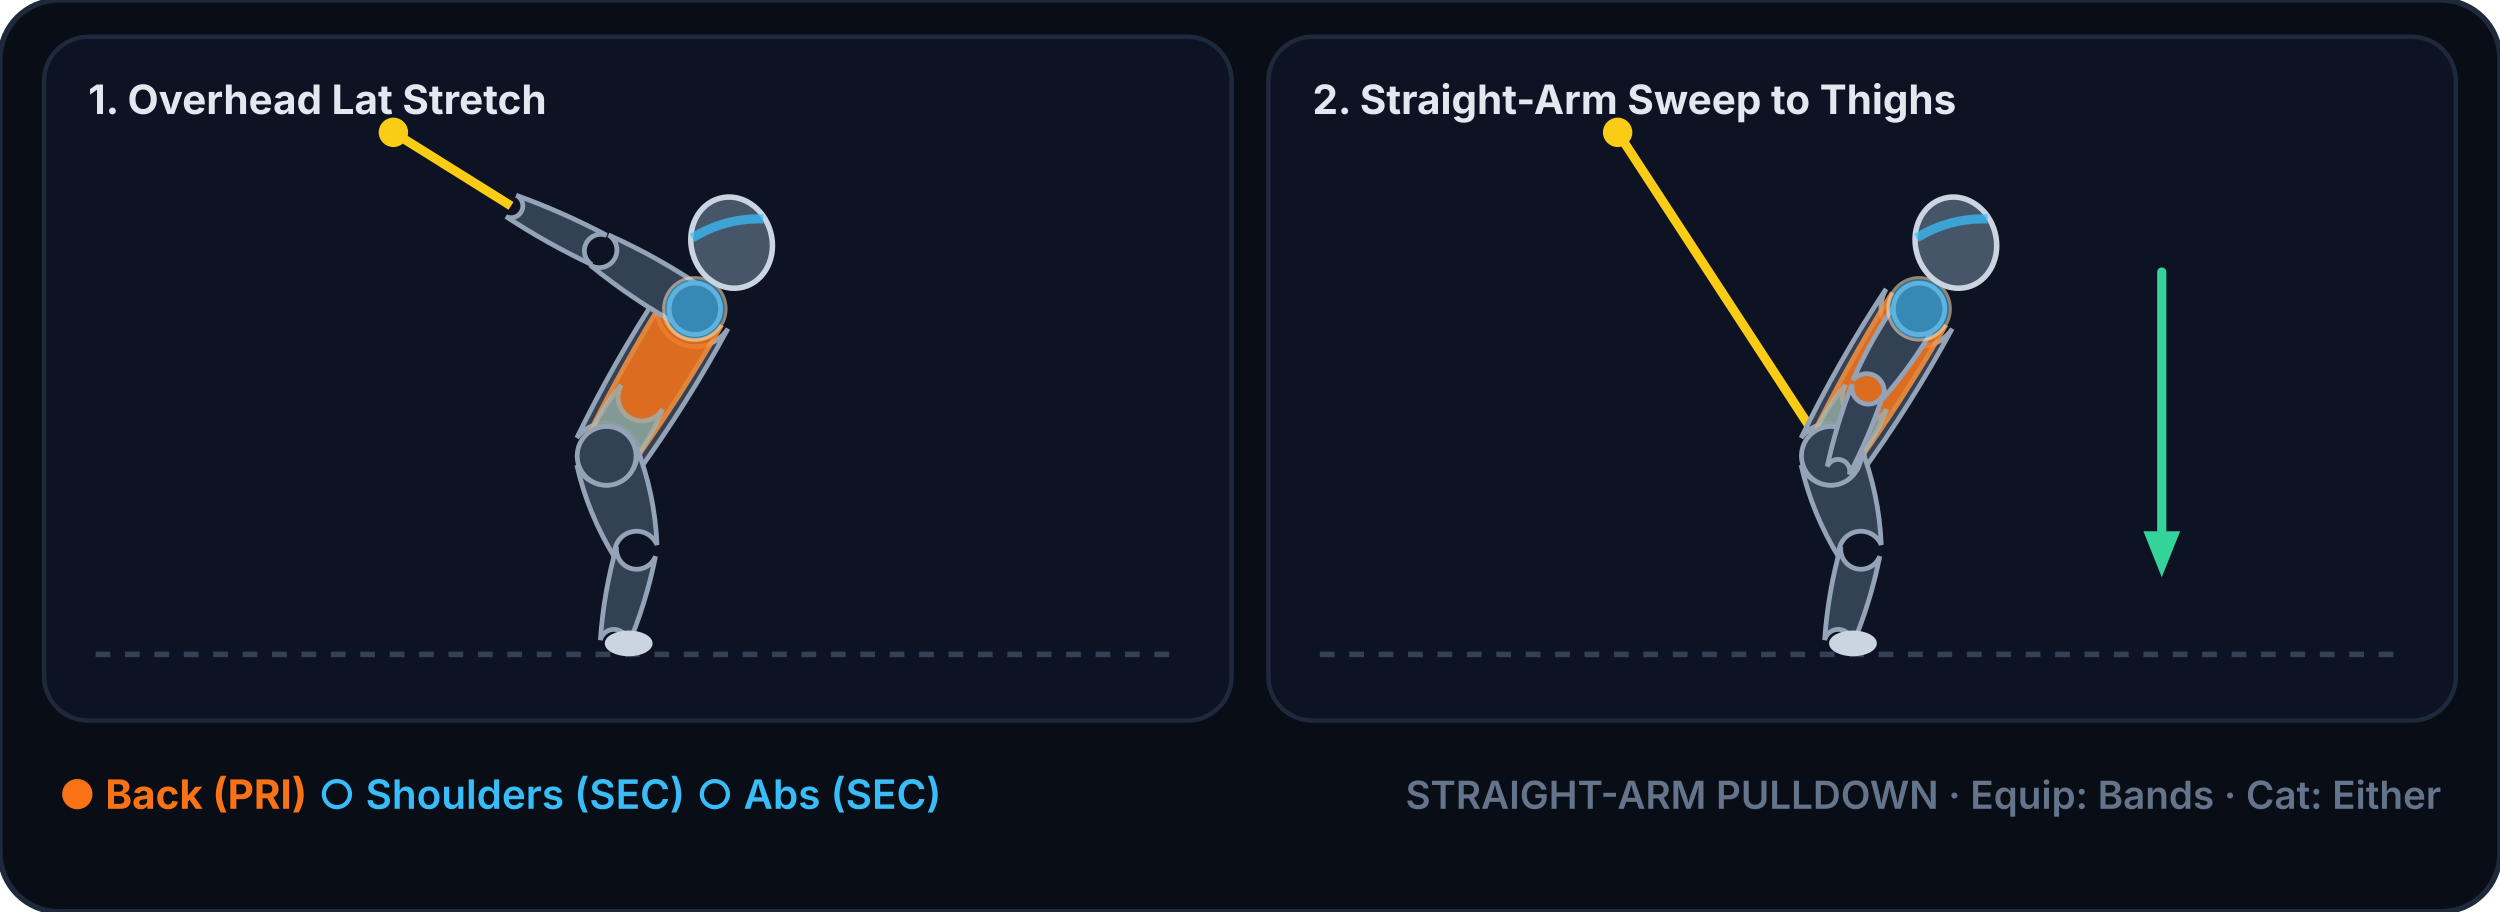
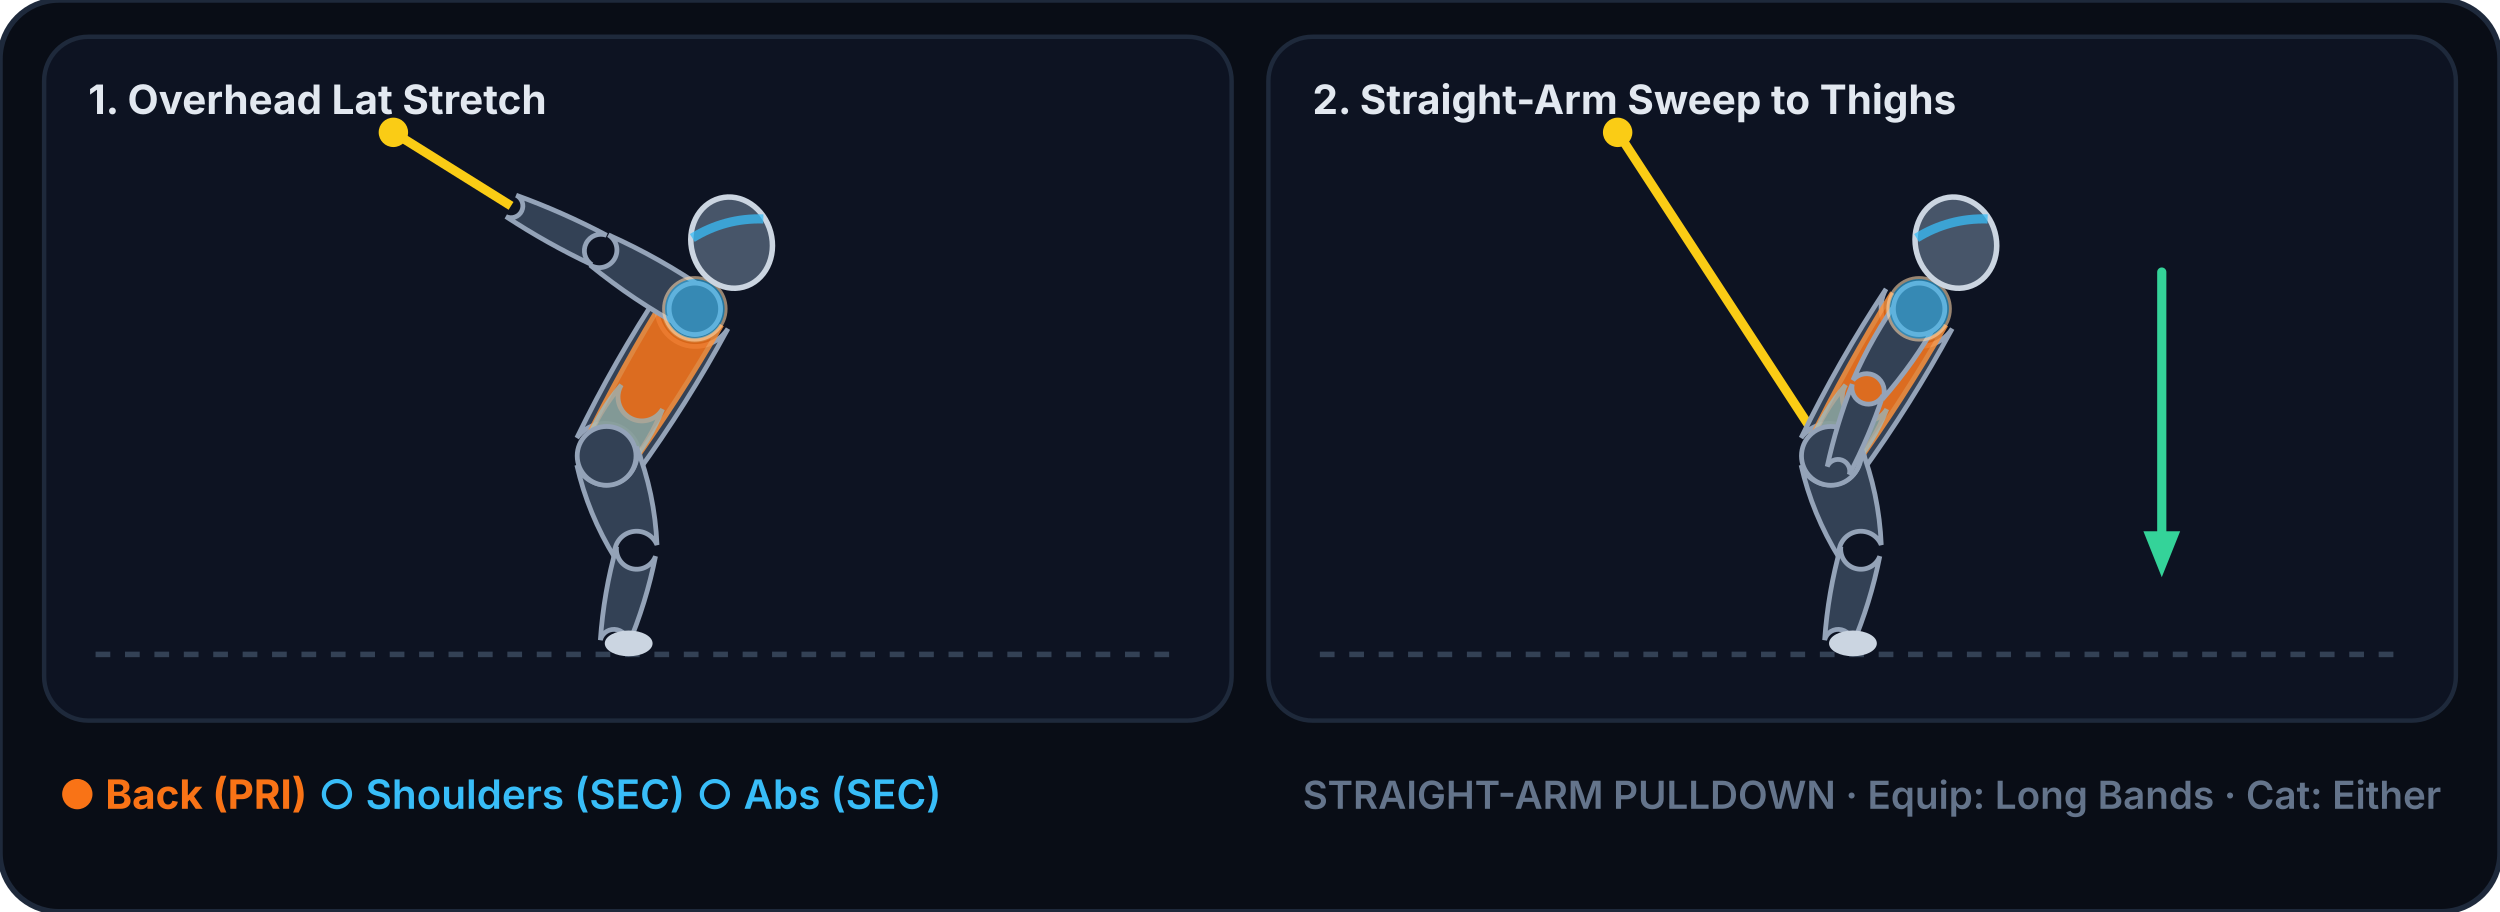
<svg xmlns="http://www.w3.org/2000/svg" viewBox="0 0 680 248" width="680" height="248" role="img" aria-label="Band Straight-Arm Lat Pulldowns multi-step exercise diagram">
  <defs>
    <marker id="arrow" viewBox="0 0 10 10" refX="6" refY="5" markerWidth="5" markerHeight="5" orient="auto-start-reverse">
      <path d="M 0 1 L 10 5 L 0 9 z" fill="#34d399" />
    </marker>
  </defs>
  <rect width="680" height="248" rx="16" fill="#090d16" stroke="#1e293b" stroke-width="1.5" />
  <g transform="translate(12, 10)">
    <rect width="323" height="186" rx="12" fill="#0d1322" stroke="#1e293b" stroke-width="1.2" />
    <text x="12" y="21" fill="#e2e8f0" font-family="-apple-system, BlinkMacSystemFont, sans-serif" font-size="11" font-weight="700">1. Overhead Lat Stretch</text>
    <line x1="14" y1="168" x2="309" y2="168" stroke="#334155" stroke-width="1.5" stroke-dasharray="4 4" />
    <g transform="translate(59, 0)">
      <circle cx="36" cy="26" r="4" fill="#facc15" />
      <line x1="36" y1="26" x2="68" y2="46" stroke="#facc15" stroke-width="2.5" />
      <path d="M 102.1 118.9 Q 115.9 99.9 127.0 79.4 A 10.5 10.5 0 0 1 109.0 68.6 Q 96.1 88.1 85.9 109.1 A 9.5 9.5 0 0 1 102.1 118.9 Z" fill="#334155" stroke="#94a3b8" stroke-width="1.3" />
      <g opacity="0.85">
        <path d="M 100.0 117.6 Q 113.7 98.6 125.3 78.4 A 8.5 8.5 0 0 1 110.7 69.6 Q 98.3 89.4 88.0 110.4 A 7 7 0 0 1 100.0 117.6 Z" fill="#f97316" stroke="#fb923c" stroke-width="1.3" />
      </g>
      <g opacity="0.55">
        <path d="M 99.6 117.3 Q 105.7 110.1 109.2 101.3 A 6.5 6.5 0 0 1 98.0 94.7 Q 91.9 101.9 88.4 110.7 A 6.5 6.5 0 0 1 99.6 117.3 Z" fill="#38bdf8" stroke="#7dd3fc" stroke-width="1.3" />
      </g>
      <path d="M 85.9 116.5 Q 88.9 129.8 96.3 141.8 A 6 6 0 0 1 107.7 138.2 Q 107.1 124.2 102.1 111.5 A 8.5 8.5 0 0 1 85.9 116.5 Z" fill="#334155" stroke="#94a3b8" stroke-width="1.3" />
      <circle cx="94.0" cy="114.0" r="8" fill="#334155" stroke="#94a3b8" stroke-width="1.3" />
      <path d="M 96.7 138.7 Q 93.2 151.1 92.3 164.1 A 3.8 3.8 0 0 1 99.7 165.9 Q 104.8 153.9 107.3 141.3 A 5.5 5.5 0 0 1 96.7 138.7 Z" fill="#334155" stroke="#94a3b8" stroke-width="1.3" />
      <ellipse cx="100.0" cy="165.0" rx="6.5" ry="3.5" fill="#cbd5e1" />
      <path d="M 121.1 68.9 Q 108.6 60.2 94.5 53.9 A 4.8 4.8 0 0 1 89.5 62.1 Q 101.4 71.8 114.9 79.1 A 6 6 0 0 1 121.1 68.9 Z" fill="#334155" stroke="#94a3b8" stroke-width="1.3" />
      <path d="M 94.0 54.0 Q 82.1 47.7 69.4 43.1 A 3.2 3.2 0 0 1 66.6 48.9 Q 77.9 56.3 90.0 62.0 A 4.5 4.5 0 0 1 94.0 54.0 Z" fill="#334155" stroke="#94a3b8" stroke-width="1.3" />
      <circle cx="118.0" cy="74.0" r="7" fill="#334155" stroke="#94a3b8" stroke-width="1.3" />
      <circle cx="118.0" cy="74.0" r="8.5" fill="#38bdf8" opacity="0.58" stroke="#fed7aa" stroke-width="0.8" />
      <g transform="translate(128.0, 56.0) rotate(-15)">
        <ellipse cx="0" cy="0" rx="11" ry="12.5" fill="#475569" stroke="#cbd5e1" stroke-width="1.5" />
        <path d="M -10 -4 Q 0 -7 10 -4" stroke="#38bdf8" stroke-width="2.5" fill="none" opacity="0.75" />
      </g>
    </g>
  </g>
  <g transform="translate(345, 10)">
    <rect width="323" height="186" rx="12" fill="#0d1322" stroke="#1e293b" stroke-width="1.2" />
    <text x="12" y="21" fill="#e2e8f0" font-family="-apple-system, BlinkMacSystemFont, sans-serif" font-size="11" font-weight="700">2. Straight-Arm Sweep to Thighs</text>
    <line x1="14" y1="168" x2="309" y2="168" stroke="#334155" stroke-width="1.5" stroke-dasharray="4 4" />
    <g transform="translate(59, 0)">
      <circle cx="36" cy="26" r="4" fill="#facc15" />
      <line x1="36" y1="26" x2="96" y2="118" stroke="#facc15" stroke-width="2.5" />
      <path d="M 102.1 118.9 Q 115.9 99.9 127.0 79.4 A 10.5 10.5 0 0 1 109.0 68.6 Q 96.1 88.1 85.9 109.1 A 9.5 9.5 0 0 1 102.1 118.9 Z" fill="#334155" stroke="#94a3b8" stroke-width="1.3" />
      <g opacity="0.85">
        <path d="M 100.0 117.6 Q 113.7 98.6 125.3 78.4 A 8.5 8.5 0 0 1 110.7 69.6 Q 98.3 89.4 88.0 110.4 A 7 7 0 0 1 100.0 117.6 Z" fill="#f97316" stroke="#fb923c" stroke-width="1.3" />
      </g>
      <g opacity="0.55">
        <path d="M 99.6 117.3 Q 105.7 110.1 109.2 101.3 A 6.5 6.5 0 0 1 98.0 94.7 Q 91.9 101.9 88.4 110.7 A 6.5 6.5 0 0 1 99.6 117.3 Z" fill="#38bdf8" stroke="#7dd3fc" stroke-width="1.3" />
      </g>
      <path d="M 85.9 116.5 Q 88.9 129.8 96.3 141.8 A 6 6 0 0 1 107.7 138.2 Q 107.1 124.2 102.1 111.5 A 8.5 8.5 0 0 1 85.9 116.5 Z" fill="#334155" stroke="#94a3b8" stroke-width="1.3" />
      <circle cx="94.0" cy="114.0" r="8" fill="#334155" stroke="#94a3b8" stroke-width="1.3" />
      <path d="M 96.7 138.7 Q 93.2 151.1 92.3 164.1 A 3.8 3.8 0 0 1 99.7 165.9 Q 104.8 153.9 107.3 141.3 A 5.5 5.5 0 0 1 96.7 138.7 Z" fill="#334155" stroke="#94a3b8" stroke-width="1.3" />
      <ellipse cx="100.0" cy="165.0" rx="6.5" ry="3.5" fill="#cbd5e1" />
      <path d="M 112.9 70.8 Q 105.3 81.3 100.0 93.4 A 4.8 4.8 0 0 1 108.0 98.6 Q 116.7 88.7 123.1 77.2 A 6 6 0 0 1 112.9 70.8 Z" fill="#334155" stroke="#94a3b8" stroke-width="1.3" />
      <path d="M 99.8 94.5 Q 95.5 105.4 93.0 116.9 A 3.2 3.2 0 0 1 99.0 119.1 Q 104.5 108.6 108.2 97.5 A 4.5 4.5 0 0 1 99.8 94.5 Z" fill="#334155" stroke="#94a3b8" stroke-width="1.3" />
      <circle cx="118.0" cy="74.0" r="7" fill="#334155" stroke="#94a3b8" stroke-width="1.3" />
      <circle cx="118.0" cy="74.0" r="8.5" fill="#38bdf8" opacity="0.58" stroke="#fed7aa" stroke-width="0.8" />
      <g transform="translate(128.0, 56.0) rotate(-15)">
        <ellipse cx="0" cy="0" rx="11" ry="12.5" fill="#475569" stroke="#cbd5e1" stroke-width="1.5" />
        <path d="M -10 -4 Q 0 -7 10 -4" stroke="#38bdf8" stroke-width="2.5" fill="none" opacity="0.75" />
      </g>
      <path d="M 184 64 L 184 142" stroke="#34d399" stroke-width="2.5" stroke-linecap="round" marker-end="url(#arrow)" />
    </g>
  </g>
  <text x="16" y="220" fill="#cbd5e1" font-family="-apple-system, BlinkMacSystemFont, sans-serif" font-size="11">
    <tspan fill="#f97316" font-weight="700">● Back (PRI)</tspan>
    <tspan fill="#38bdf8" font-weight="600">  ○ Shoulders (SEC)</tspan>
    <tspan fill="#38bdf8" font-weight="600">  ○ Abs (SEC)</tspan>
  </text>
  <text x="664" y="220" text-anchor="end" fill="#64748b" font-family="-apple-system, BlinkMacSystemFont, sans-serif" font-size="10.5" font-weight="600">
-     STRAIGHT-ARM PULLDOWN · Equip: Bands · Cat: Either
+     STRAIGHT-ARM PULLDOWN · Equip: Long Bands · Cat: Either
  </text>
</svg>
